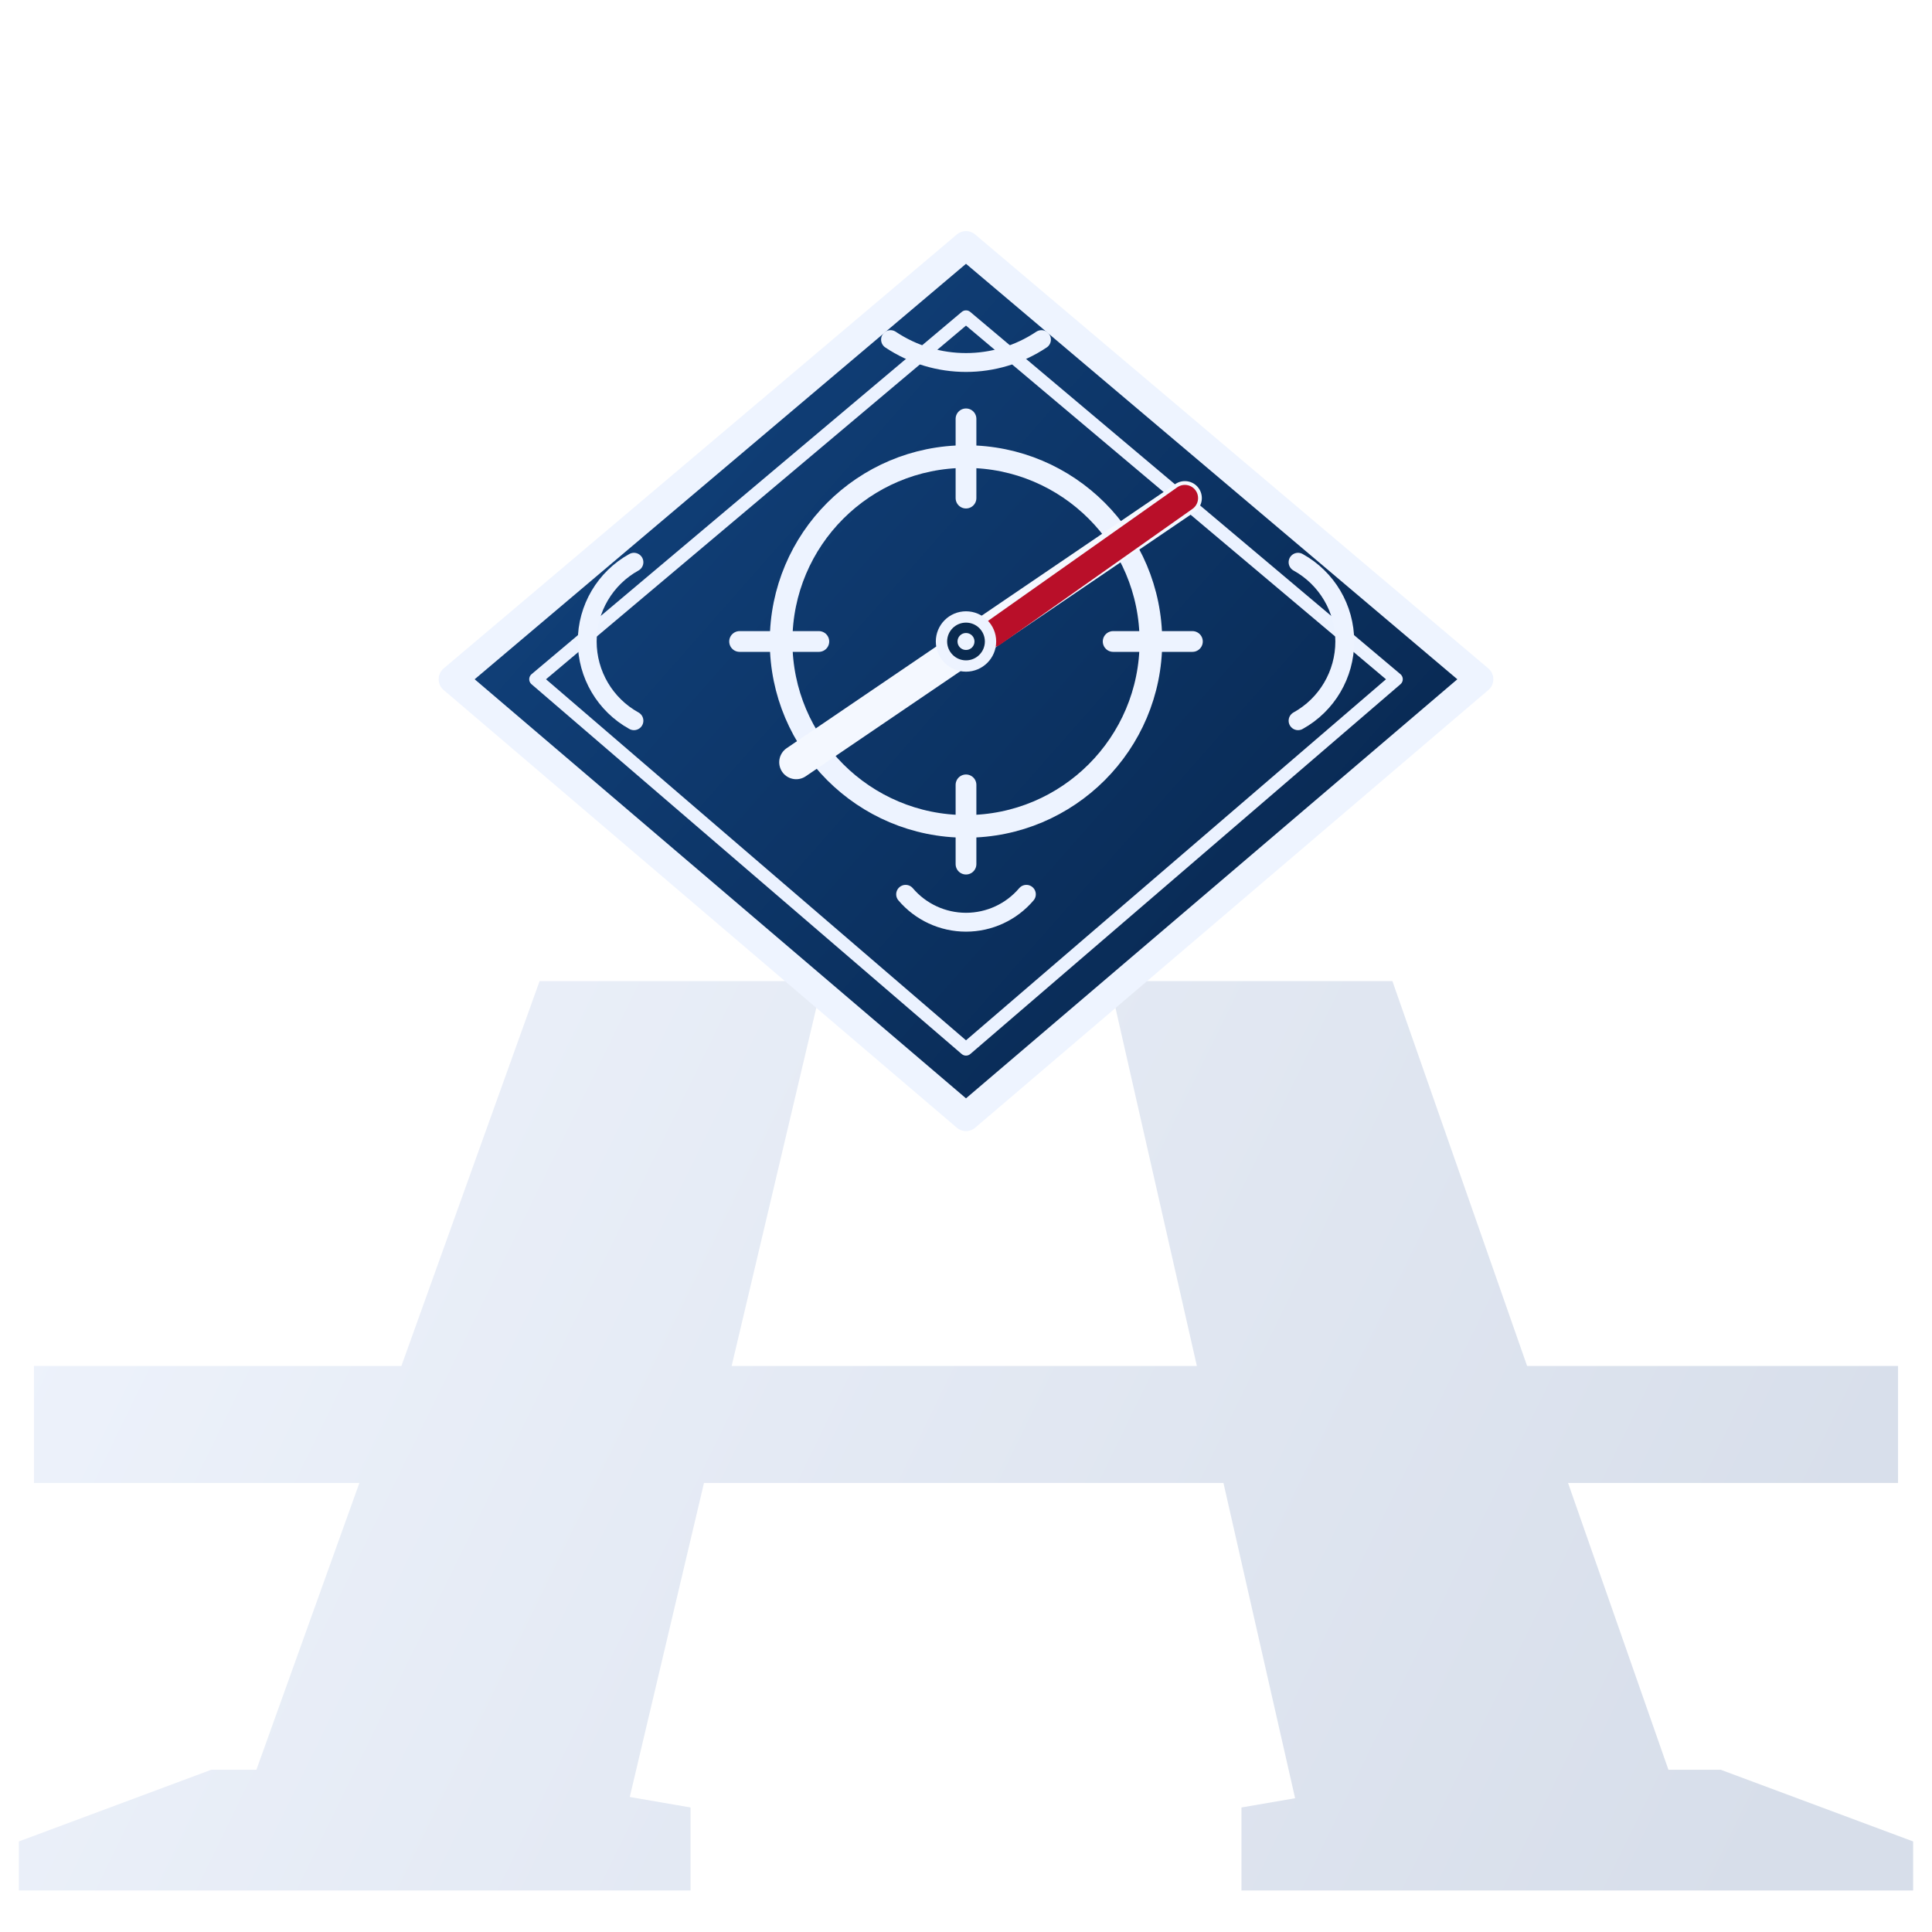
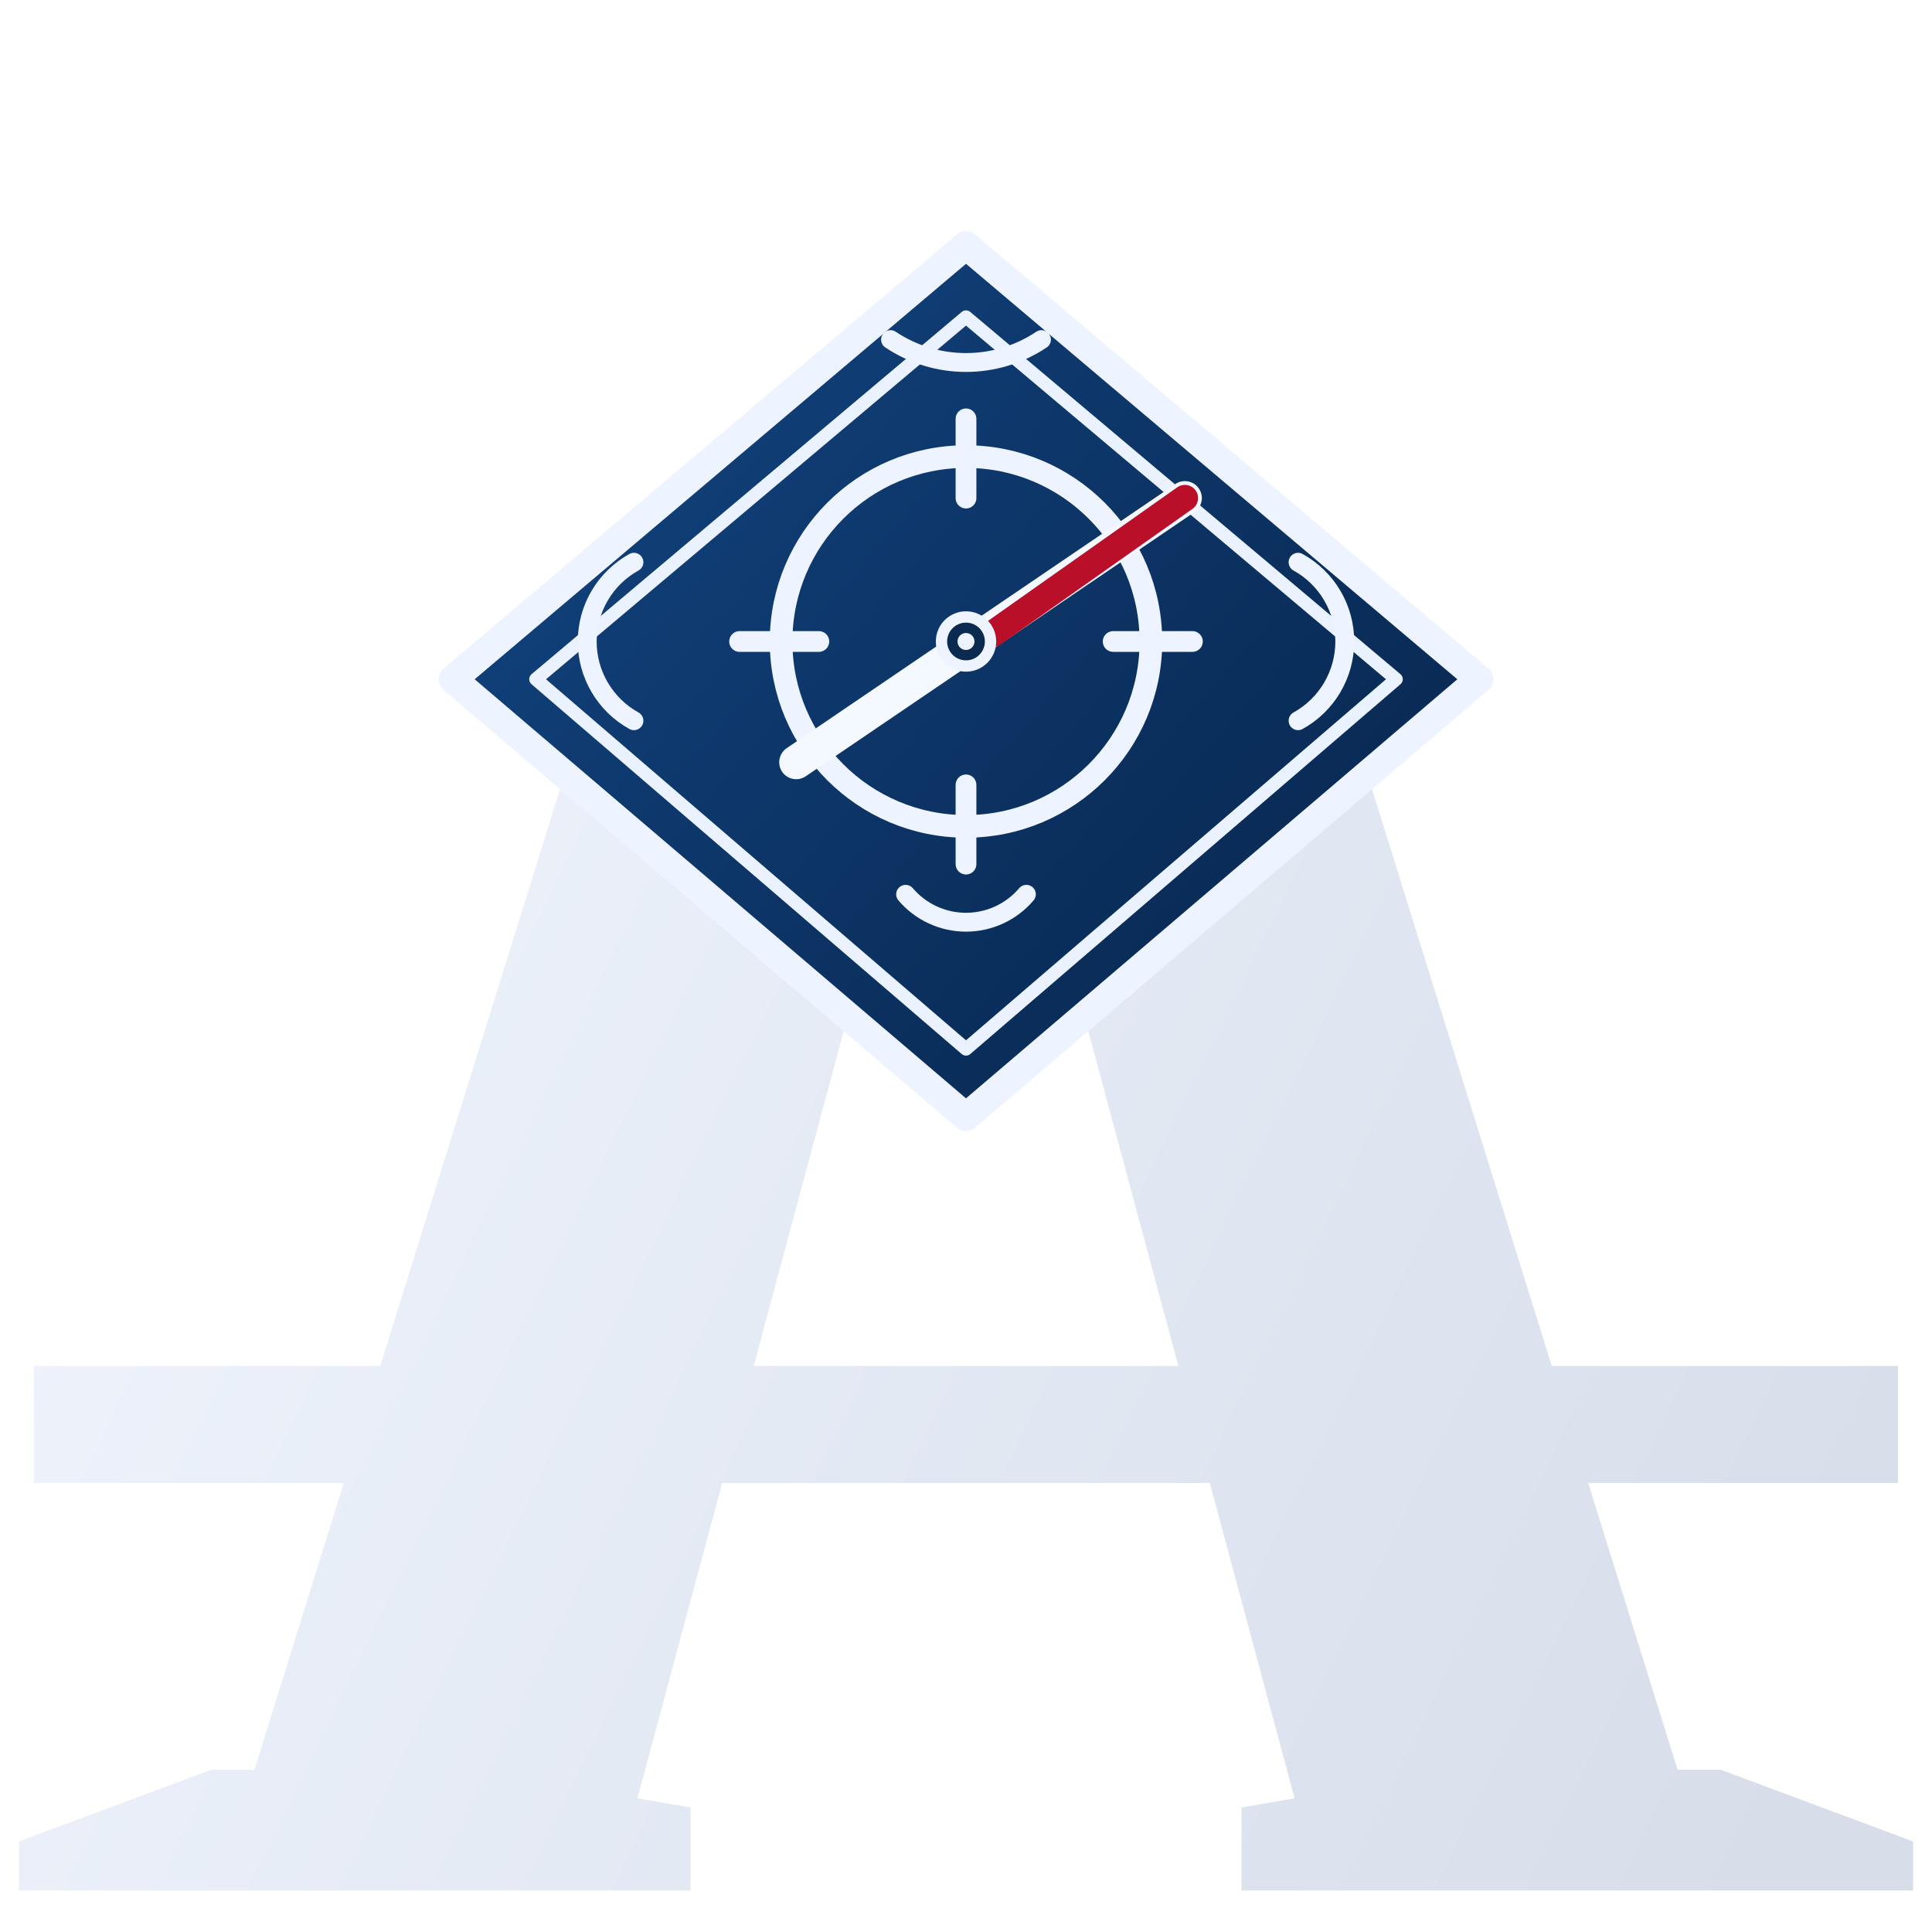
<svg xmlns="http://www.w3.org/2000/svg" width="1024" height="1024" viewBox="0 0 1024 1024" role="img" aria-labelledby="title desc">
  <defs>
    <linearGradient id="metal" x1="80" y1="560" x2="940" y2="980" gradientUnits="userSpaceOnUse">
      <stop offset="0" stop-color="#edf2fb" />
      <stop offset="1" stop-color="#d7deea" />
    </linearGradient>
    <linearGradient id="fieldBlue" x1="266" y1="136" x2="764" y2="576" gradientUnits="userSpaceOnUse">
      <stop offset="0" stop-color="#124582" />
      <stop offset="1" stop-color="#07244a" />
    </linearGradient>
  </defs>
  <g>
-     <path d="M286 520 L436 520 L332 960 L128 960 Z" fill="url(#metal)" />
-     <path d="M588 520 L738 520 L892 960 L688 960 Z" fill="url(#metal)" />
+     <path d="M300 408 L450 536 L336 960 L128 960 Z" fill="url(#metal)" />
+     <path d="M574 536 L724 408 L896 960 L688 960 Z" fill="url(#metal)" />
    <rect x="18" y="724" width="988" height="62" fill="url(#metal)" />
    <path d="M10 1002 L366 1002 L366 958 L250 938 L112 938 L10 976 Z" fill="url(#metal)" />
    <path d="M658 958 L658 1002 L1014 1002 L1014 976 L912 938 L774 938 Z" fill="url(#metal)" />
  </g>
  <g>
    <path d="M512 130 L784 360 L512 592 L240 360 Z" fill="url(#fieldBlue)" stroke="#eef4ff" stroke-width="15" stroke-linejoin="round" />
    <path d="M512 168 L740 360 L512 556 L284 360 Z" fill="none" stroke="#ebf2ff" stroke-width="7" stroke-linejoin="round" />
    <path d="M472 180 A72 72 0 0 0 552 180" fill="none" stroke="#edf3ff" stroke-width="10" stroke-linecap="round" />
    <path d="M336 298 A48 48 0 0 0 336 382" fill="none" stroke="#edf3ff" stroke-width="10" stroke-linecap="round" />
    <path d="M688 298 A48 48 0 0 1 688 382" fill="none" stroke="#edf3ff" stroke-width="10" stroke-linecap="round" />
    <path d="M480 474 A42 42 0 0 0 544 474" fill="none" stroke="#edf3ff" stroke-width="10" stroke-linecap="round" />
    <circle cx="512" cy="340" r="98" fill="none" stroke="#edf3ff" stroke-width="12" />
    <line x1="512" y1="222" x2="512" y2="264" stroke="#edf3ff" stroke-width="11" stroke-linecap="round" />
    <line x1="512" y1="416" x2="512" y2="458" stroke="#edf3ff" stroke-width="11" stroke-linecap="round" />
    <line x1="392" y1="340" x2="434" y2="340" stroke="#edf3ff" stroke-width="11" stroke-linecap="round" />
    <line x1="590" y1="340" x2="632" y2="340" stroke="#edf3ff" stroke-width="11" stroke-linecap="round" />
    <line x1="422" y1="404" x2="628" y2="264" stroke="#f4f8ff" stroke-width="18" stroke-linecap="round" />
    <line x1="526" y1="336" x2="628" y2="264" stroke="#b90f29" stroke-width="14" stroke-linecap="round" />
    <circle cx="512" cy="340" r="13" fill="#0a2a4f" stroke="#edf3ff" stroke-width="6" />
    <circle cx="512" cy="340" r="4.5" fill="#edf3ff" />
  </g>
</svg>
